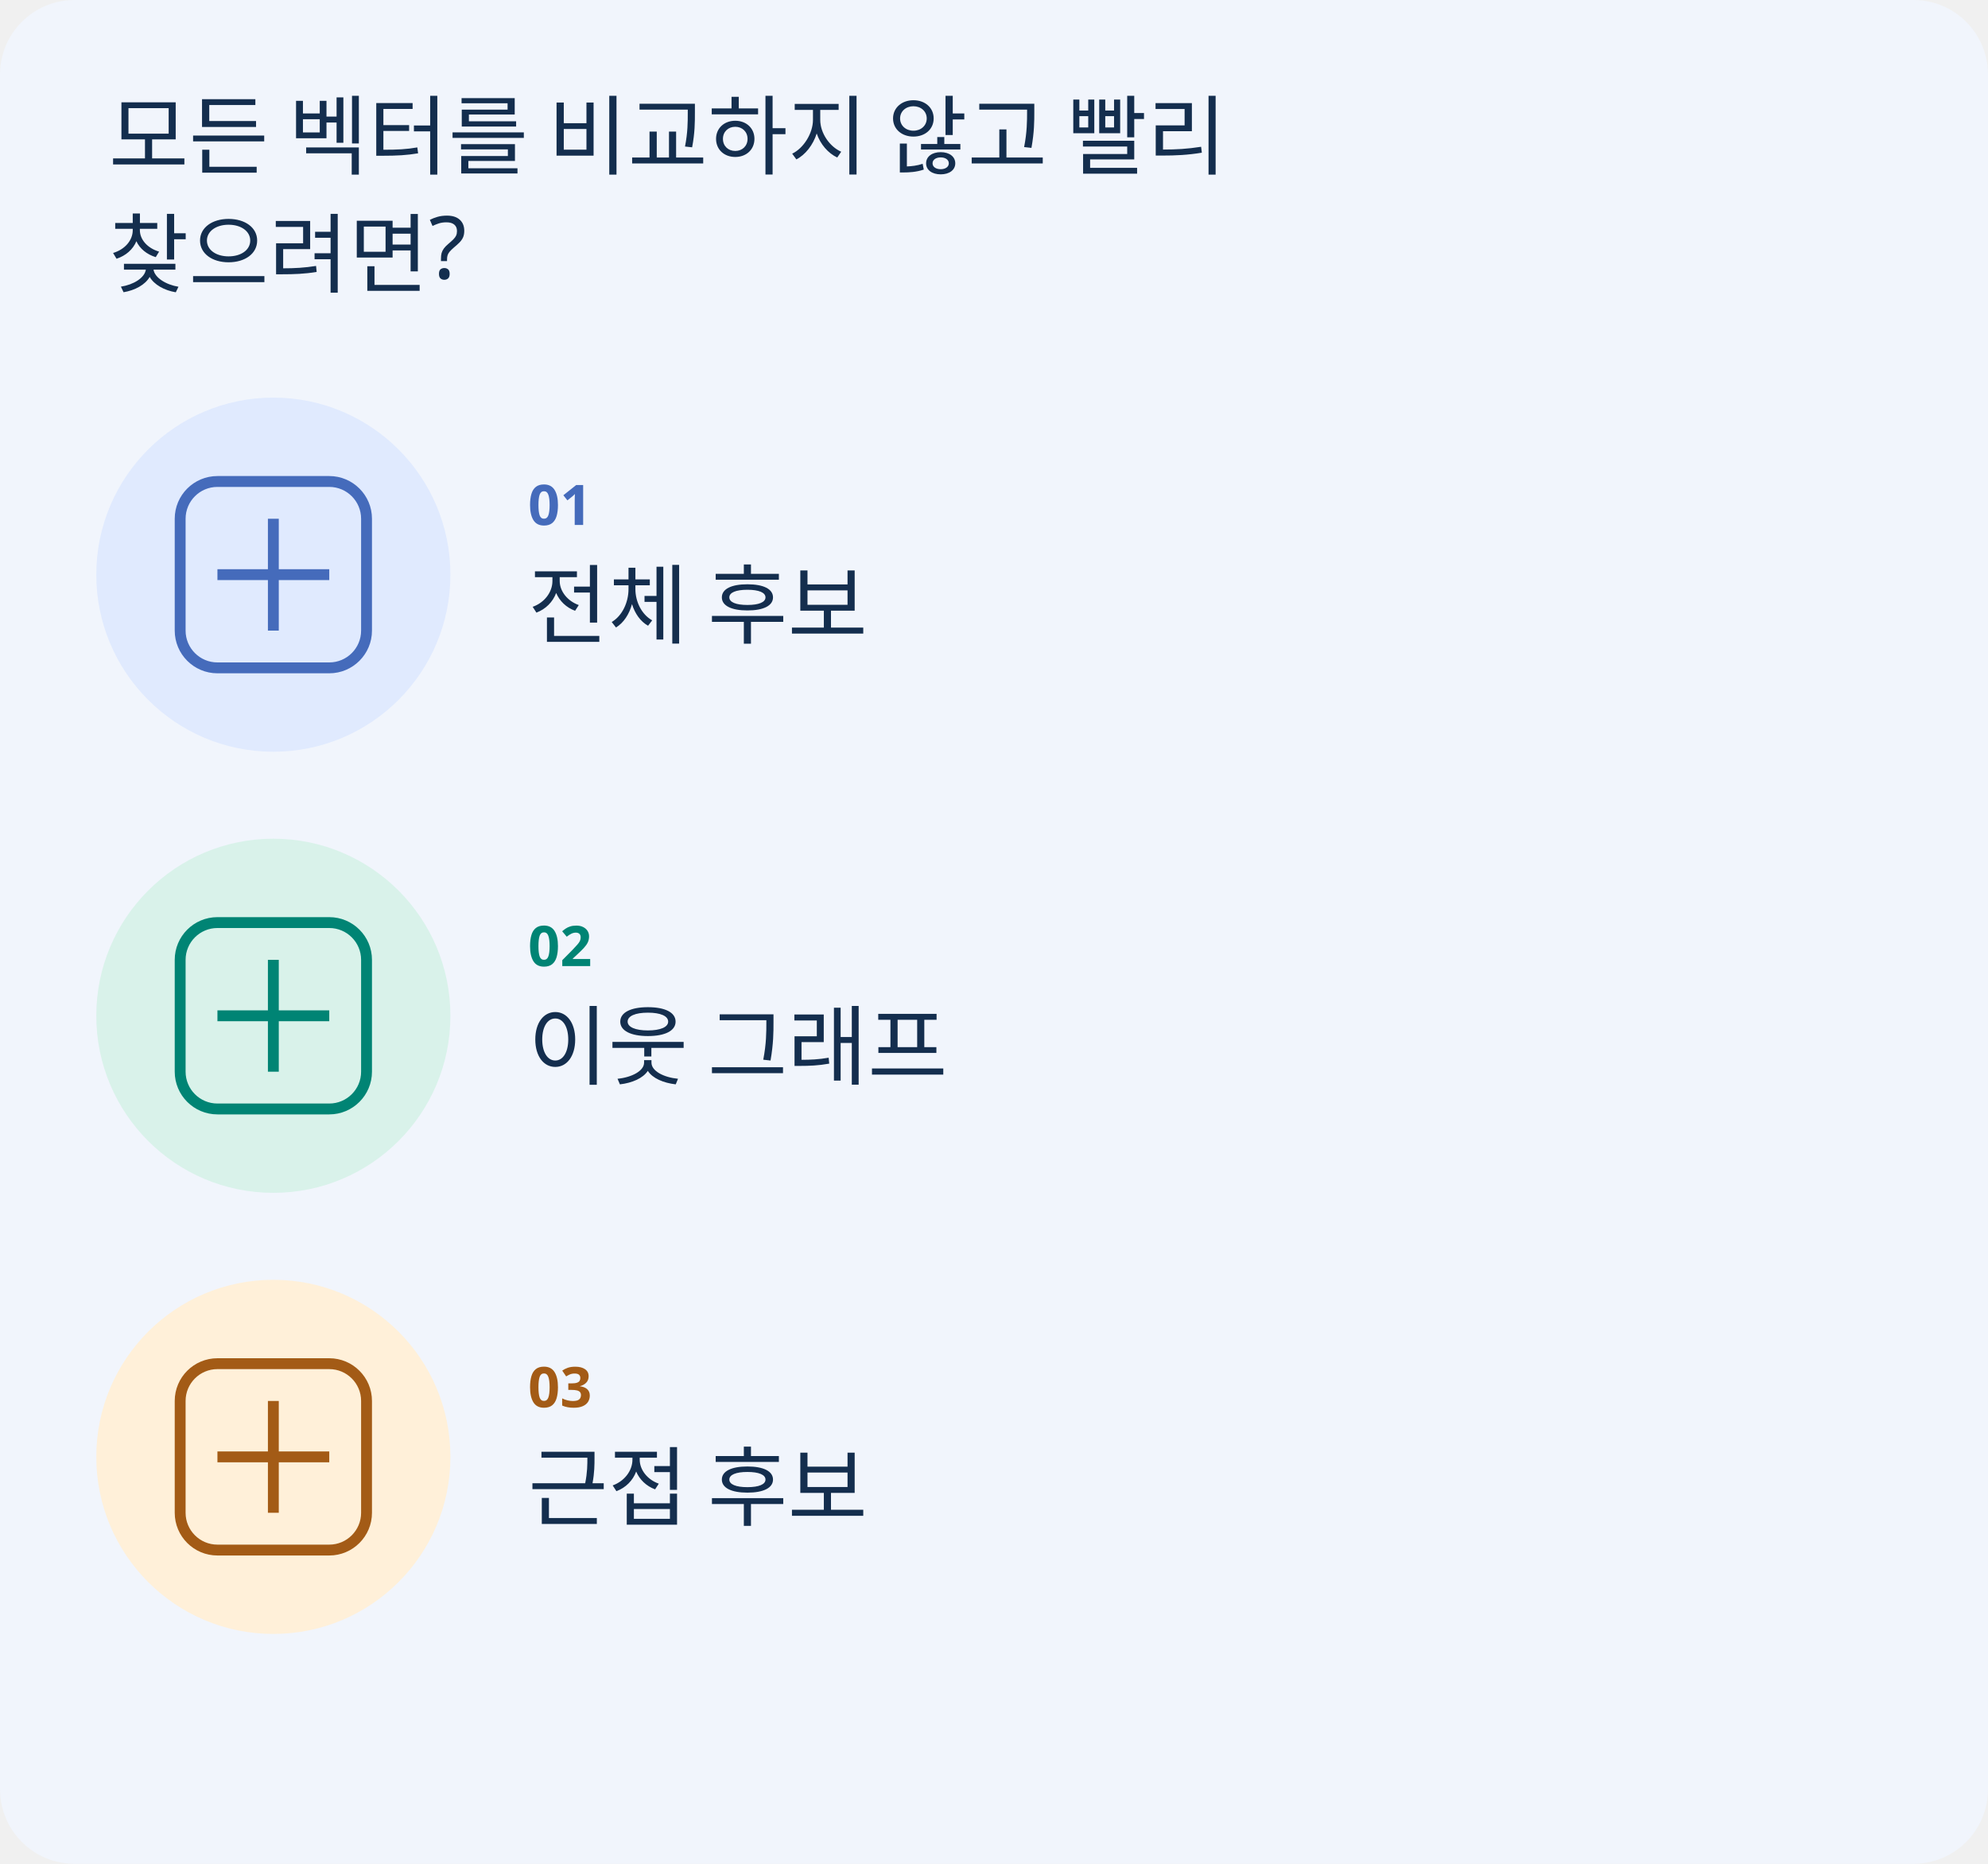
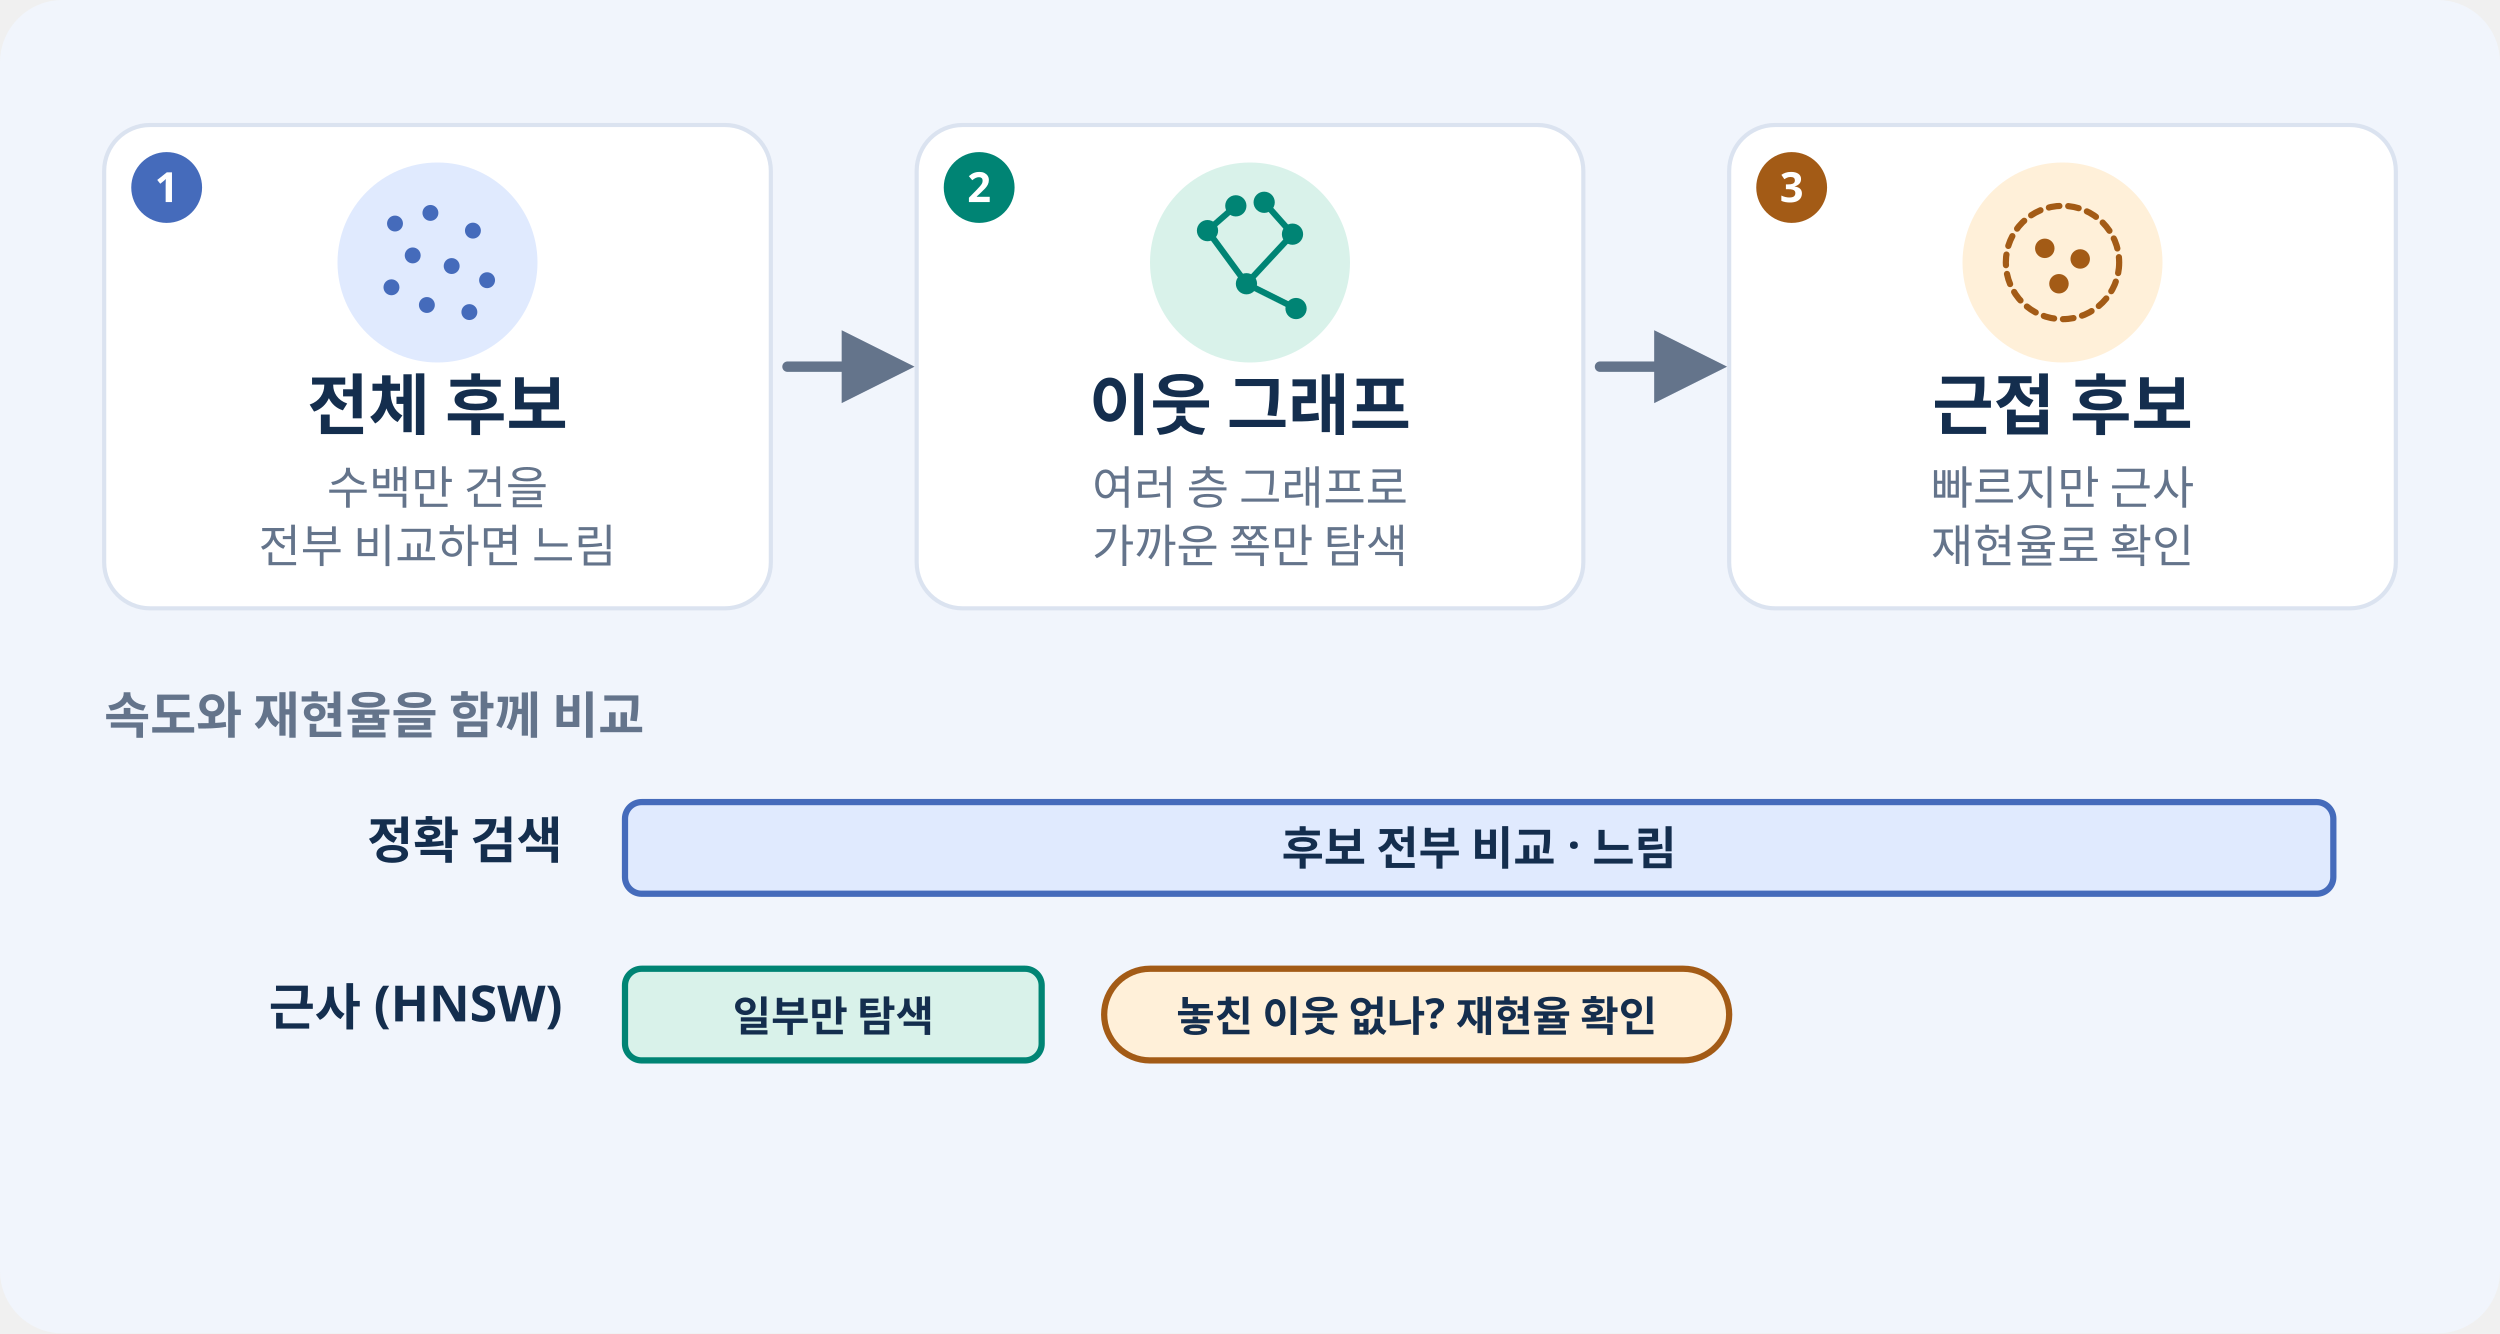
- <svg xmlns="http://www.w3.org/2000/svg" width="640" height="600" viewBox="0 0 640 600" role="img" aria-labelledby="title">
-   <rect width="100%" height="100%" rx="24" fill="#f1f5fc" />
+ <svg xmlns="http://www.w3.org/2000/svg" width="1200" height="640" viewBox="0 0 1200 640" role="img" aria-labelledby="title">
+   <defs>
+     <marker id="ah" viewBox="0 0 10 10" refX="8" refY="5" markerWidth="7" markerHeight="7" orient="auto-start-reverse">
+       <path d="M0 0L10 5L0 10z" fill="#64748b" />
+     </marker>
+   </defs>
+   <rect width="100%" height="100%" rx="30" fill="#f1f5fc" />
  <g font-family="system-ui, sans-serif">
-     <text x="35" y="54" font-size="28" fill="#142e4e">모든 벡터를 비교하지 않고 빨리</text>
-     <text x="35" y="92" font-size="28" fill="#142e4e">찾으려면?</text>
-     <circle cx="88" cy="185" r="57" fill="#e0eafe" />
-     <g transform="translate(88 185)" fill="none" stroke="#456bbb" stroke-width="3.5" stroke-linejoin="round">
-       <rect x="-30" y="-30" width="60" height="60" rx="12" />
-       <path d="M-18 0H18M0 -18V18" />
+     <rect x="50" y="60" width="320" height="232" rx="22" fill="#fff" stroke="#dbe3f0" stroke-width="2" />
+     <circle cx="210.0" cy="126" r="48" fill="#e0eafe" />
+     <g transform="translate(210.0 126) scale(0.85)">
+       <g fill="none" stroke="#456bbb" stroke-width="3.5" stroke-linejoin="round" stroke-linecap="round">
+         <circle cx="-24" cy="-22" r="4.5" fill="#456bbb" stroke="none" />
+         <circle cx="-4" cy="-28" r="4.5" fill="#456bbb" stroke="none" />
+         <circle cx="20" cy="-18" r="4.5" fill="#456bbb" stroke="none" />
+         <circle cx="-14" cy="-4" r="4.5" fill="#456bbb" stroke="none" />
+         <circle cx="8" cy="2" r="4.5" fill="#456bbb" stroke="none" />
+         <circle cx="28" cy="10" r="4.5" fill="#456bbb" stroke="none" />
+         <circle cx="-26" cy="14" r="4.5" fill="#456bbb" stroke="none" />
+         <circle cx="-6" cy="24" r="4.5" fill="#456bbb" stroke="none" />
+         <circle cx="18" cy="28" r="4.5" fill="#456bbb" stroke="none" />
+       </g>
    </g>
-     <text x="170" y="169" font-size="18" fill="#456bbb" font-weight="700">01</text>
-     <text x="170" y="205" font-size="28" fill="#142e4e" font-weight="400">전체 후보</text>
-     <circle cx="88" cy="327" r="57" fill="#d9f2ea" />
-     <g transform="translate(88 327)" fill="none" stroke="#008474" stroke-width="3.5" stroke-linejoin="round">
-       <rect x="-30" y="-30" width="60" height="60" rx="12" />
-       <path d="M-18 0H18M0 -18V18" />
+     <circle cx="80" cy="90" r="17" fill="#456bbb" />
+     <text x="80" y="97" font-size="20" fill="#fff" font-weight="700" text-anchor="middle">1</text>
+     <text x="210.0" y="206" font-size="32" fill="#142e4e" font-weight="700" text-anchor="middle">전체 후보</text>
+     <text x="210.0" y="242" font-size="22" fill="#64748b" font-weight="400" text-anchor="middle">수백만 건을</text>
+     <text x="210.0" y="270" font-size="22" fill="#64748b" font-weight="400" text-anchor="middle">전부 비교하면 느림</text>
+     <rect x="440" y="60" width="320" height="232" rx="22" fill="#fff" stroke="#dbe3f0" stroke-width="2" />
+     <circle cx="600.0" cy="126" r="48" fill="#d9f2ea" />
+     <g transform="translate(600.0 126) scale(0.85)">
+       <g fill="none" stroke="#008474" stroke-width="3.5" stroke-linejoin="round" stroke-linecap="round">
+         <path d="M-24 -18L-2 12L24 -16M-24 -18L-8 -32M24 -16L8 -34M-2 12L26 26" />
+         <circle cx="-24" cy="-18" r="6" fill="#008474" stroke="none" />
+         <circle cx="-2" cy="12" r="6" fill="#008474" stroke="none" />
+         <circle cx="24" cy="-16" r="6" fill="#008474" stroke="none" />
+         <circle cx="-8" cy="-32" r="6" fill="#008474" stroke="none" />
+         <circle cx="8" cy="-34" r="6" fill="#008474" stroke="none" />
+         <circle cx="26" cy="26" r="6" fill="#008474" stroke="none" />
+       </g>
    </g>
-     <text x="170" y="311" font-size="18" fill="#008474" font-weight="700">02</text>
-     <text x="170" y="347" font-size="28" fill="#142e4e" font-weight="400">이웃 그래프</text>
-     <circle cx="88" cy="469" r="57" fill="#fff0d9" />
-     <g transform="translate(88 469)" fill="none" stroke="#a35b16" stroke-width="3.5" stroke-linejoin="round">
-       <rect x="-30" y="-30" width="60" height="60" rx="12" />
-       <path d="M-18 0H18M0 -18V18" />
+     <circle cx="470" cy="90" r="17" fill="#008474" />
+     <text x="470" y="97" font-size="20" fill="#fff" font-weight="700" text-anchor="middle">2</text>
+     <text x="600.0" y="206" font-size="32" fill="#142e4e" font-weight="700" text-anchor="middle">이웃 그래프</text>
+     <text x="600.0" y="242" font-size="22" fill="#64748b" font-weight="400" text-anchor="middle">여러 층 그래프로</text>
+     <text x="600.0" y="270" font-size="22" fill="#64748b" font-weight="400" text-anchor="middle">가까운 쪽만 탐색</text>
+     <rect x="830" y="60" width="320" height="232" rx="22" fill="#fff" stroke="#dbe3f0" stroke-width="2" />
+     <circle cx="990.0" cy="126" r="48" fill="#fff0d9" />
+     <g transform="translate(990.0 126) scale(0.85)">
+       <g fill="none" stroke="#a35b16" stroke-width="3.5" stroke-linejoin="round" stroke-linecap="round">
+         <circle r="32" stroke-dasharray="6 5" />
+         <circle cx="-10" cy="-8" r="5.5" fill="#a35b16" stroke="none" />
+         <circle cx="10" cy="-2" r="5.5" fill="#a35b16" stroke="none" />
+         <circle cx="-2" cy="12" r="5.5" fill="#a35b16" stroke="none" />
+       </g>
    </g>
-     <text x="170" y="453" font-size="18" fill="#a35b16" font-weight="700">03</text>
-     <text x="170" y="489" font-size="28" fill="#142e4e" font-weight="400">근접 후보</text>
+     <circle cx="860" cy="90" r="17" fill="#a35b16" />
+     <text x="860" y="97" font-size="20" fill="#fff" font-weight="700" text-anchor="middle">3</text>
+     <text x="990.0" y="206" font-size="32" fill="#142e4e" font-weight="700" text-anchor="middle">근접 후보</text>
+     <text x="990.0" y="242" font-size="22" fill="#64748b" font-weight="400" text-anchor="middle">빠르지만 근사</text>
+     <text x="990.0" y="270" font-size="22" fill="#64748b" font-weight="400" text-anchor="middle">재현율로 확인</text>
+     <path d="M378 176.0L432 176.0" stroke="#64748b" stroke-width="5" fill="none" stroke-linecap="round" marker-end="url(#ah)" />
+     <path d="M768 176.0L822 176.0" stroke="#64748b" stroke-width="5" fill="none" stroke-linecap="round" marker-end="url(#ah)" />
+     <text x="50" y="352" font-size="24" fill="#64748b" font-weight="700" text-anchor="start">속도와 재현율을 함께 비교</text>
+     <text x="270" y="412" font-size="24" fill="#142e4e" font-weight="700" text-anchor="end">정확 검색</text>
+     <rect x="300" y="385" width="820" height="44" rx="8" fill="#e0eafe" stroke="#456bbb" stroke-width="3" />
+     <text x="710.0" y="415.0" font-size="22" fill="#142e4e" font-weight="700" text-anchor="middle">후보 전부 비교 · 느림</text>
+     <text x="270" y="492" font-size="24" fill="#142e4e" font-weight="700" text-anchor="end">근사 (HNSW)</text>
+     <rect x="300" y="465" width="200" height="44" rx="8" fill="#d9f2ea" stroke="#008474" stroke-width="3" />
+     <text x="400.0" y="495.0" font-size="20" fill="#142e4e" font-weight="700" text-anchor="middle">일부만 탐색</text>
+     <rect x="530" y="465" width="300" height="44" rx="22" fill="#fff0d9" stroke="#a35b16" stroke-width="3" />
+     <text x="680" y="495" font-size="20" fill="#142e4e" font-weight="700" text-anchor="middle">놓친 이웃 없나? 재현율 확인</text>
  </g>
</svg>
